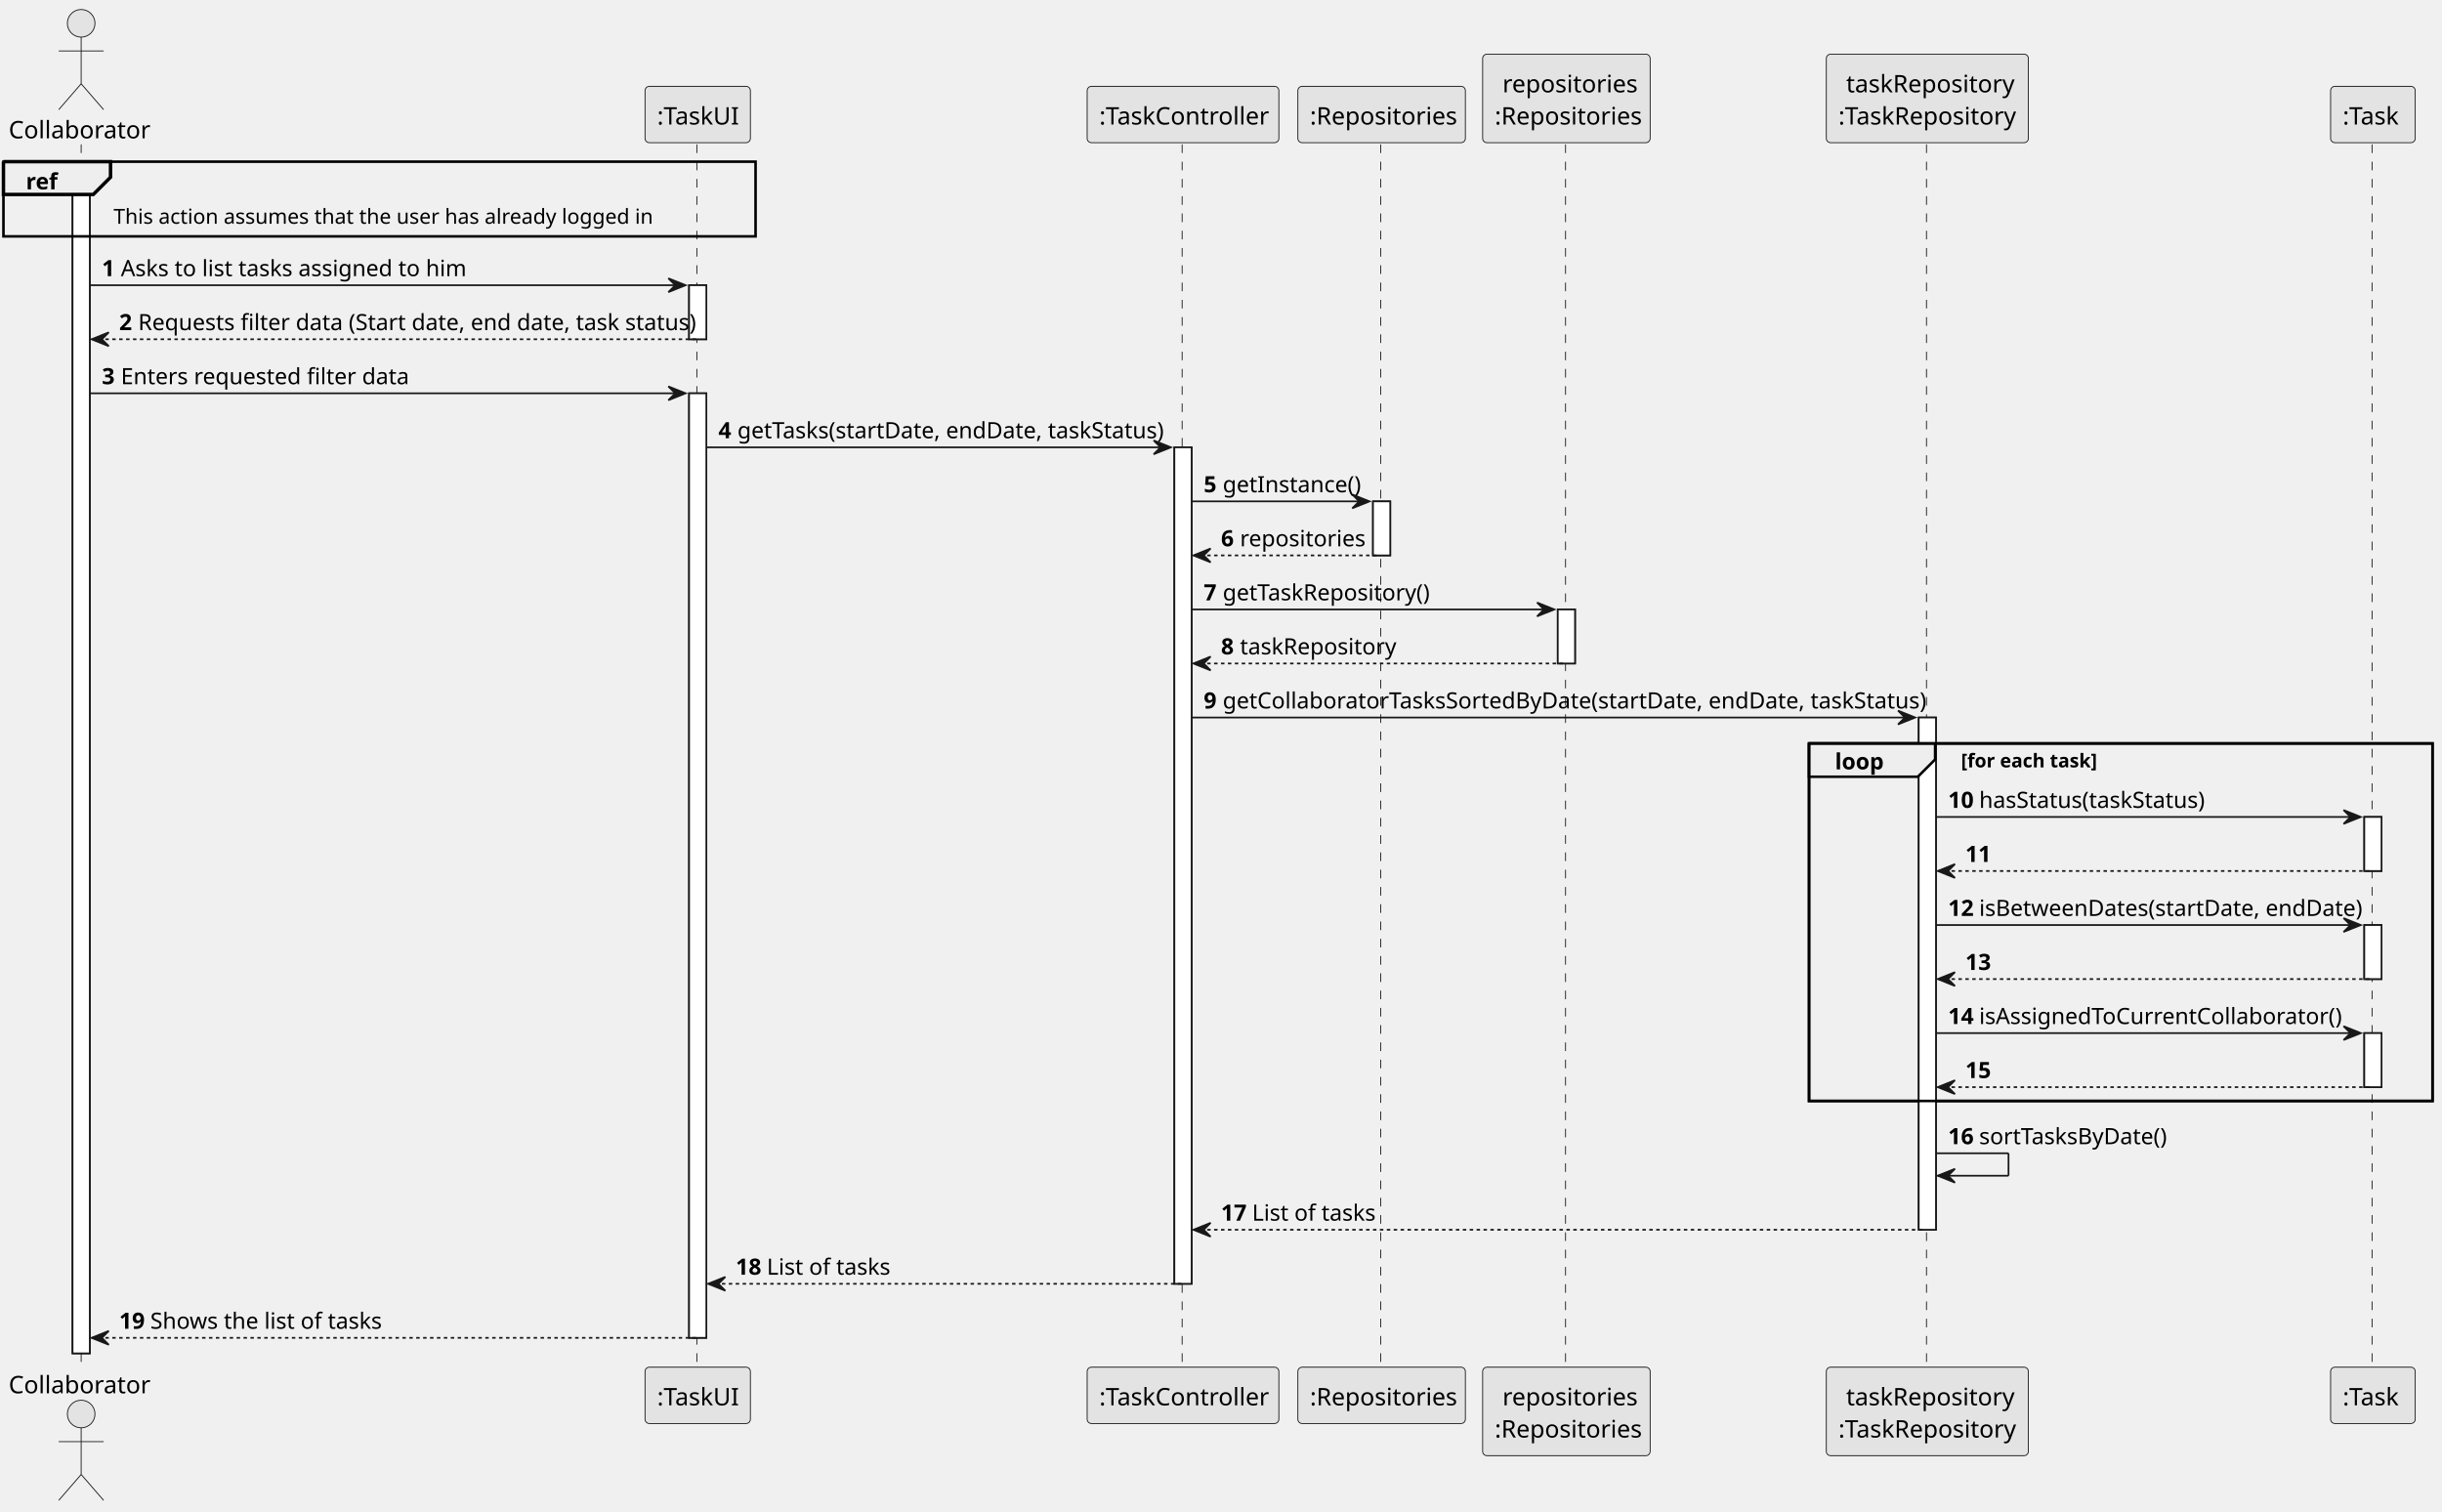
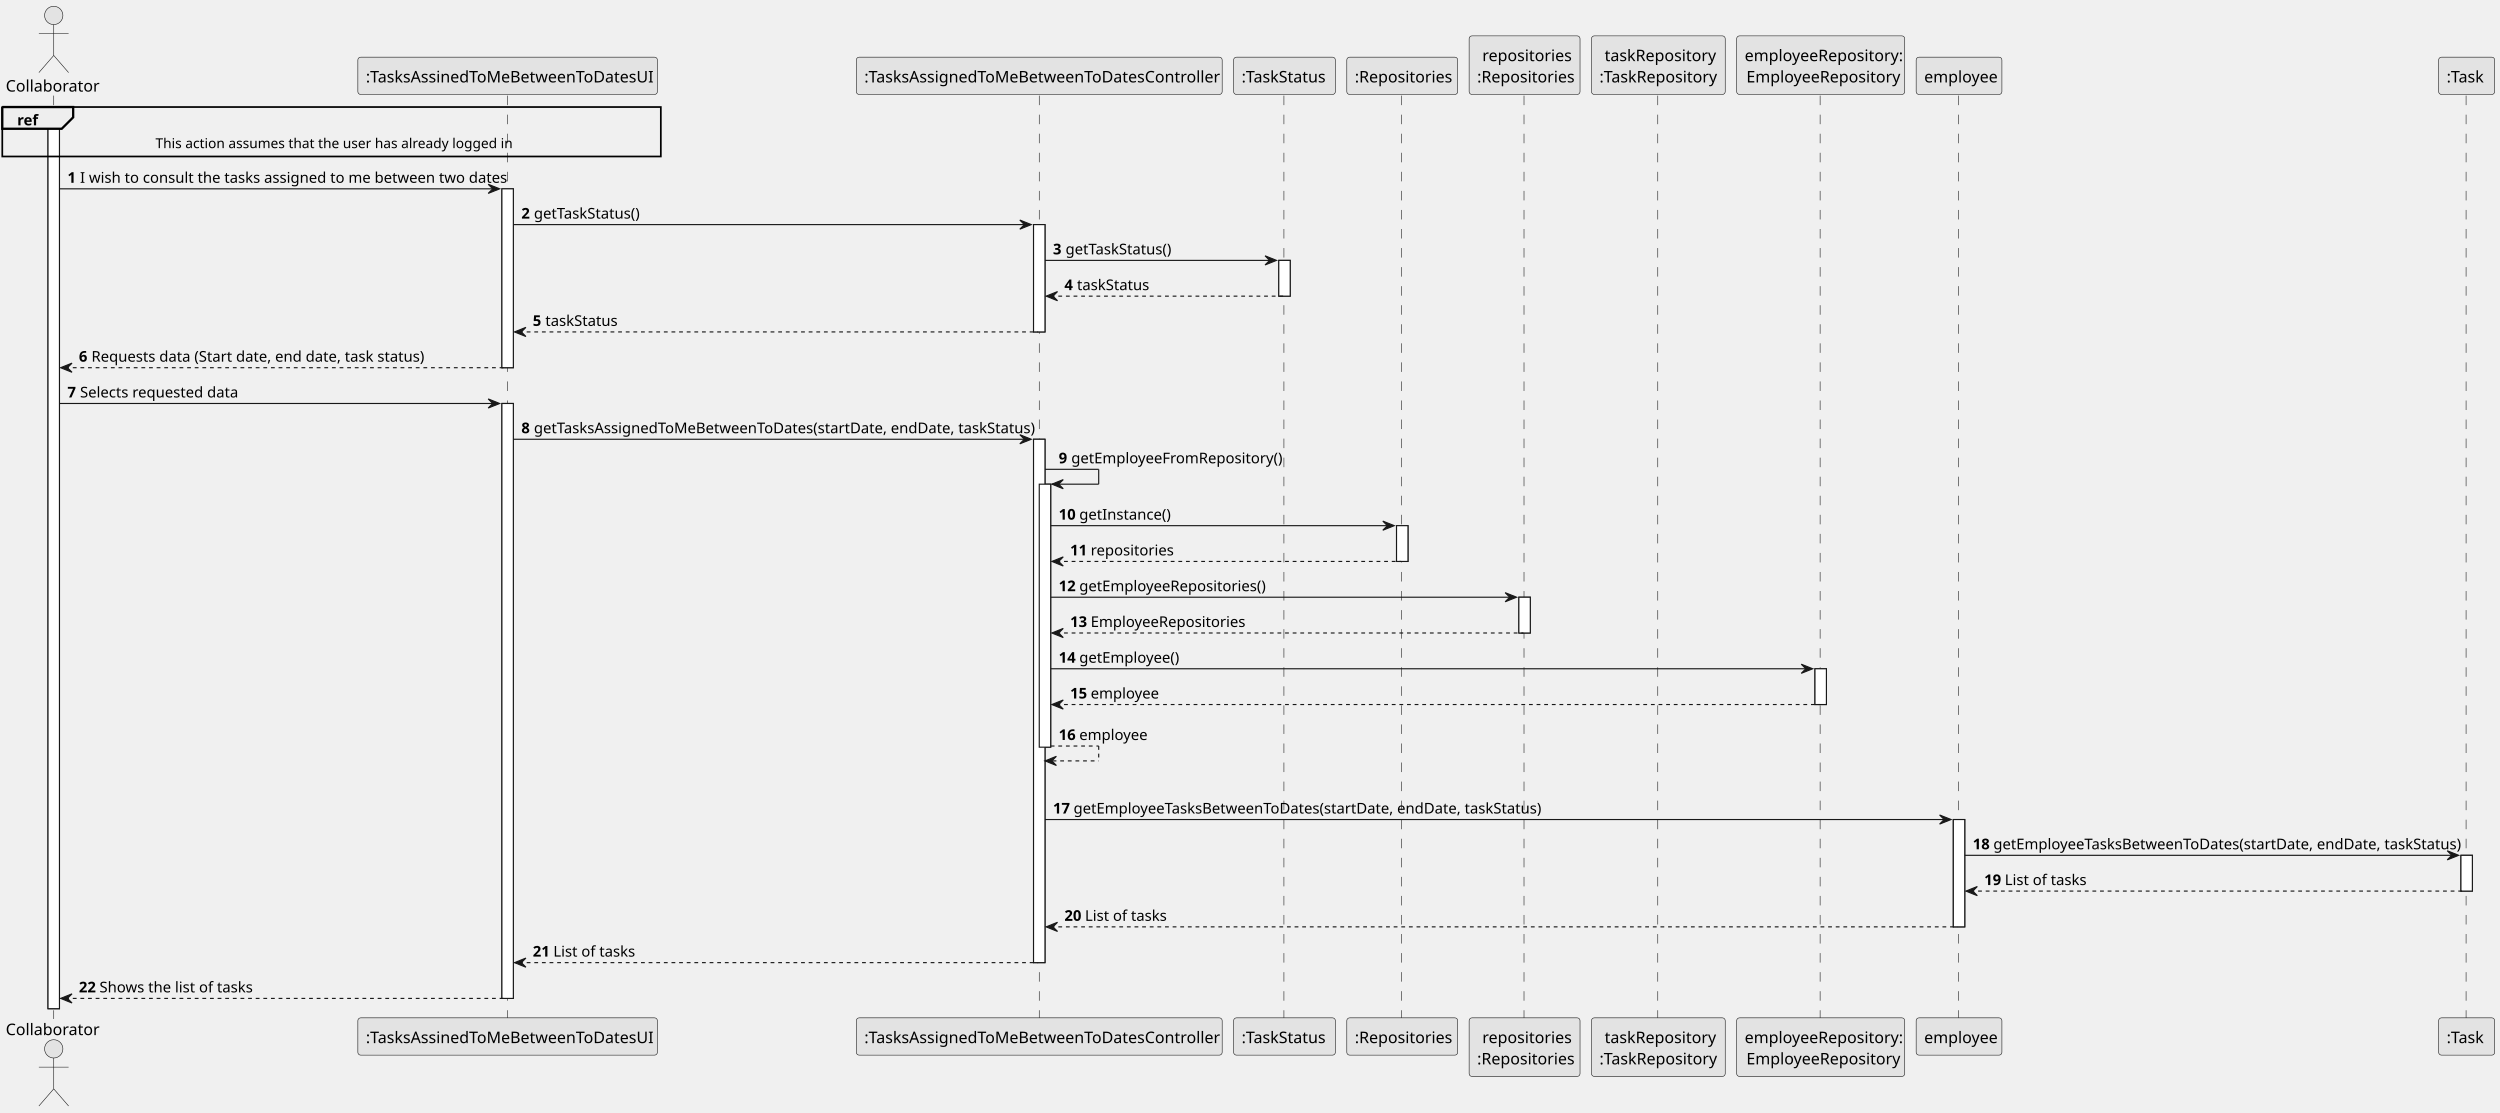
- <svg xmlns="http://www.w3.org/2000/svg" contentStyleType="text/css" height="875px" preserveAspectRatio="none" style="width:1414px;height:875px;background:#FFFFFF;" version="1.1" viewBox="0 0 1414 875" width="1414px" zoomAndPan="magnify">
+ <svg xmlns="http://www.w3.org/2000/svg" contentStyleType="text/css" height="584.4px" preserveAspectRatio="none" style="width:1312px;height:584px;background:#FFFFFF;" version="1.1" viewBox="0 0 1312 584" width="1312.8px" zoomAndPan="magnify">
  <defs />
  <g>
-     <rect fill="#FFFFFF" height="690.072" style="stroke:#181818;stroke-width:1.0;" width="10" x="42" y="93.621" />
-     <rect fill="#FFFFFF" height="31.291" style="stroke:#181818;stroke-width:1.0;" width="10" x="399" y="165.164" />
-     <rect fill="#FFFFFF" height="546.947" style="stroke:#181818;stroke-width:1.0;" width="10" x="399" y="227.746" />
-     <rect fill="#FFFFFF" height="484.365" style="stroke:#181818;stroke-width:1.0;" width="10" x="680" y="259.037" />
-     <rect fill="#FFFFFF" height="31.291" style="stroke:#181818;stroke-width:1.0;" width="10" x="795" y="290.328" />
-     <rect fill="#FFFFFF" height="31.291" style="stroke:#181818;stroke-width:1.0;" width="10" x="902" y="352.91" />
-     <rect fill="#FFFFFF" height="296.619" style="stroke:#181818;stroke-width:1.0;" width="10" x="1111" y="415.492" />
-     <rect fill="#FFFFFF" height="31.291" style="stroke:#181818;stroke-width:1.0;" width="10" x="1369" y="473.074" />
-     <rect fill="#FFFFFF" height="31.291" style="stroke:#181818;stroke-width:1.0;" width="10" x="1369" y="535.656" />
-     <rect fill="#FFFFFF" height="31.291" style="stroke:#181818;stroke-width:1.0;" width="10" x="1369" y="598.238" />
-     <rect fill="none" height="207.037" style="stroke:#000000;stroke-width:1.5;" width="361" x="1047.5" y="430.492" />
-     <line style="stroke:#181818;stroke-width:0.5;stroke-dasharray:5.0,5.0;" x1="47" x2="47" y1="83.621" y2="792.693" />
-     <line style="stroke:#181818;stroke-width:0.5;stroke-dasharray:5.0,5.0;" x1="403.5" x2="403.5" y1="83.621" y2="792.693" />
-     <line style="stroke:#181818;stroke-width:0.5;stroke-dasharray:5.0,5.0;" x1="684.5" x2="684.5" y1="83.621" y2="792.693" />
-     <line style="stroke:#181818;stroke-width:0.5;stroke-dasharray:5.0,5.0;" x1="799.5" x2="799.5" y1="83.621" y2="792.693" />
-     <line style="stroke:#181818;stroke-width:0.5;stroke-dasharray:5.0,5.0;" x1="906.5" x2="906.5" y1="83.621" y2="792.693" />
-     <line style="stroke:#181818;stroke-width:0.5;stroke-dasharray:5.0,5.0;" x1="1115.5" x2="1115.5" y1="83.621" y2="792.693" />
-     <line style="stroke:#181818;stroke-width:0.5;stroke-dasharray:5.0,5.0;" x1="1373.5" x2="1373.5" y1="83.621" y2="792.693" />
-     <text fill="#000000" font-family="sans-serif" font-size="14" lengthAdjust="spacing" textLength="78" x="5" y="80.107">Collaborator</text>
-     <ellipse cx="47" cy="13.5" fill="#E3E3E3" rx="8" ry="8" style="stroke:#181818;stroke-width:0.5;" />
-     <path d="M47,21.5 L47,48.5 M34,29.5 L60,29.5 M47,48.5 L34,63.5 M47,48.5 L60,63.5 " fill="none" style="stroke:#181818;stroke-width:0.5;" />
-     <text fill="#000000" font-family="sans-serif" font-size="14" lengthAdjust="spacing" textLength="78" x="5" y="806.801">Collaborator</text>
-     <ellipse cx="47" cy="818.814" fill="#E3E3E3" rx="8" ry="8" style="stroke:#181818;stroke-width:0.5;" />
-     <path d="M47,826.814 L47,853.814 M34,834.814 L60,834.814 M47,853.814 L34,868.814 M47,853.814 L60,868.814 " fill="none" style="stroke:#181818;stroke-width:0.5;" />
-     <rect fill="#E3E3E3" height="32.621" rx="2.5" ry="2.5" style="stroke:#181818;stroke-width:0.5;" width="61" x="373.5" y="50" />
-     <text fill="#000000" font-family="sans-serif" font-size="14" lengthAdjust="spacing" textLength="47" x="380.5" y="72.107">:TaskUI</text>
-     <rect fill="#E3E3E3" height="32.621" rx="2.5" ry="2.5" style="stroke:#181818;stroke-width:0.5;" width="61" x="373.5" y="791.693" />
-     <text fill="#000000" font-family="sans-serif" font-size="14" lengthAdjust="spacing" textLength="47" x="380.5" y="813.801">:TaskUI</text>
-     <rect fill="#E3E3E3" height="32.621" rx="2.5" ry="2.5" style="stroke:#181818;stroke-width:0.5;" width="111" x="629.5" y="50" />
-     <text fill="#000000" font-family="sans-serif" font-size="14" lengthAdjust="spacing" textLength="97" x="636.5" y="72.107">:TaskController</text>
-     <rect fill="#E3E3E3" height="32.621" rx="2.5" ry="2.5" style="stroke:#181818;stroke-width:0.5;" width="111" x="629.5" y="791.693" />
-     <text fill="#000000" font-family="sans-serif" font-size="14" lengthAdjust="spacing" textLength="97" x="636.5" y="813.801">:TaskController</text>
-     <rect fill="#E3E3E3" height="32.621" rx="2.5" ry="2.5" style="stroke:#181818;stroke-width:0.5;" width="97" x="751.5" y="50" />
-     <text fill="#000000" font-family="sans-serif" font-size="14" lengthAdjust="spacing" textLength="83" x="758.5" y="72.107">:Repositories</text>
-     <rect fill="#E3E3E3" height="32.621" rx="2.5" ry="2.5" style="stroke:#181818;stroke-width:0.5;" width="97" x="751.5" y="791.693" />
-     <text fill="#000000" font-family="sans-serif" font-size="14" lengthAdjust="spacing" textLength="83" x="758.5" y="813.801">:Repositories</text>
-     <rect fill="#E3E3E3" height="51.242" rx="2.5" ry="2.5" style="stroke:#181818;stroke-width:0.5;" width="97" x="858.5" y="31.379" />
-     <text fill="#000000" font-family="sans-serif" font-size="14" lengthAdjust="spacing" textLength="74" x="870" y="53.486">repositories</text>
-     <text fill="#000000" font-family="sans-serif" font-size="14" lengthAdjust="spacing" textLength="83" x="865.5" y="72.107">:Repositories</text>
-     <rect fill="#E3E3E3" height="51.242" rx="2.5" ry="2.5" style="stroke:#181818;stroke-width:0.5;" width="97" x="858.5" y="791.693" />
-     <text fill="#000000" font-family="sans-serif" font-size="14" lengthAdjust="spacing" textLength="74" x="870" y="813.801">repositories</text>
-     <text fill="#000000" font-family="sans-serif" font-size="14" lengthAdjust="spacing" textLength="83" x="865.5" y="832.422">:Repositories</text>
-     <rect fill="#E3E3E3" height="51.242" rx="2.5" ry="2.5" style="stroke:#181818;stroke-width:0.5;" width="117" x="1057.5" y="31.379" />
-     <text fill="#000000" font-family="sans-serif" font-size="14" lengthAdjust="spacing" textLength="94" x="1069" y="53.486">taskRepository</text>
-     <text fill="#000000" font-family="sans-serif" font-size="14" lengthAdjust="spacing" textLength="103" x="1064.5" y="72.107">:TaskRepository</text>
-     <rect fill="#E3E3E3" height="51.242" rx="2.5" ry="2.5" style="stroke:#181818;stroke-width:0.5;" width="117" x="1057.5" y="791.693" />
-     <text fill="#000000" font-family="sans-serif" font-size="14" lengthAdjust="spacing" textLength="94" x="1069" y="813.801">taskRepository</text>
-     <text fill="#000000" font-family="sans-serif" font-size="14" lengthAdjust="spacing" textLength="103" x="1064.5" y="832.422">:TaskRepository</text>
-     <rect fill="#E3E3E3" height="32.621" rx="2.5" ry="2.5" style="stroke:#181818;stroke-width:0.5;" width="49" x="1349.5" y="50" />
-     <text fill="#000000" font-family="sans-serif" font-size="14" lengthAdjust="spacing" textLength="35" x="1356.5" y="72.107">:Task</text>
-     <rect fill="#E3E3E3" height="32.621" rx="2.5" ry="2.5" style="stroke:#181818;stroke-width:0.5;" width="49" x="1349.5" y="791.693" />
-     <text fill="#000000" font-family="sans-serif" font-size="14" lengthAdjust="spacing" textLength="35" x="1356.5" y="813.801">:Task</text>
-     <rect fill="#FFFFFF" height="690.072" style="stroke:#181818;stroke-width:1.0;" width="10" x="42" y="93.621" />
-     <rect fill="#FFFFFF" height="31.291" style="stroke:#181818;stroke-width:1.0;" width="10" x="399" y="165.164" />
-     <rect fill="#FFFFFF" height="546.947" style="stroke:#181818;stroke-width:1.0;" width="10" x="399" y="227.746" />
-     <rect fill="#FFFFFF" height="484.365" style="stroke:#181818;stroke-width:1.0;" width="10" x="680" y="259.037" />
-     <rect fill="#FFFFFF" height="31.291" style="stroke:#181818;stroke-width:1.0;" width="10" x="795" y="290.328" />
-     <rect fill="#FFFFFF" height="31.291" style="stroke:#181818;stroke-width:1.0;" width="10" x="902" y="352.91" />
-     <rect fill="#FFFFFF" height="296.619" style="stroke:#181818;stroke-width:1.0;" width="10" x="1111" y="415.492" />
-     <rect fill="#FFFFFF" height="31.291" style="stroke:#181818;stroke-width:1.0;" width="10" x="1369" y="473.074" />
-     <rect fill="#FFFFFF" height="31.291" style="stroke:#181818;stroke-width:1.0;" width="10" x="1369" y="535.656" />
-     <rect fill="#FFFFFF" height="31.291" style="stroke:#181818;stroke-width:1.0;" width="10" x="1369" y="598.238" />
-     <rect fill="none" height="43.252" style="stroke:#000000;stroke-width:1.5;" width="435.5" x="2" y="93.621" />
-     <path d="M2,93.621 L64,93.621 L64,102.621 L54,112.621 L2,112.621 L2,93.621 " fill="#EEEEEE" style="stroke:#000000;stroke-width:2.0;" />
-     <text fill="#000000" font-family="sans-serif" font-size="13" font-weight="bold" lengthAdjust="spacing" textLength="17" x="15" y="109.649">ref</text>
-     <text fill="#000000" font-family="sans-serif" font-size="12" lengthAdjust="spacing" textLength="308" x="65.75" y="129.57">This action assumes that the user has already logged in</text>
-     <polygon fill="#181818" points="387,161.164,397,165.164,387,169.164,391,165.164" style="stroke:#181818;stroke-width:1.0;" />
-     <line style="stroke:#181818;stroke-width:1.0;" x1="52" x2="393" y1="165.164" y2="165.164" />
-     <text fill="#000000" font-family="sans-serif" font-size="13" font-weight="bold" lengthAdjust="spacing" textLength="7" x="59" y="159.901">1</text>
-     <text fill="#000000" font-family="sans-serif" font-size="13" lengthAdjust="spacing" textLength="198" x="70" y="159.901">Asks to list tasks assigned to him</text>
-     <polygon fill="#181818" points="63,192.455,53,196.455,63,200.455,59,196.455" style="stroke:#181818;stroke-width:1.0;" />
-     <line style="stroke:#181818;stroke-width:1.0;stroke-dasharray:2.0,2.0;" x1="57" x2="403" y1="196.455" y2="196.455" />
-     <text fill="#000000" font-family="sans-serif" font-size="13" font-weight="bold" lengthAdjust="spacing" textLength="7" x="69" y="191.192">2</text>
-     <text fill="#000000" font-family="sans-serif" font-size="13" lengthAdjust="spacing" textLength="312" x="80" y="191.192">Requests filter data (Start date, end date, task status)</text>
-     <polygon fill="#181818" points="387,223.746,397,227.746,387,231.746,391,227.746" style="stroke:#181818;stroke-width:1.0;" />
-     <line style="stroke:#181818;stroke-width:1.0;" x1="52" x2="393" y1="227.746" y2="227.746" />
-     <text fill="#000000" font-family="sans-serif" font-size="13" font-weight="bold" lengthAdjust="spacing" textLength="7" x="59" y="222.483">3</text>
-     <text fill="#000000" font-family="sans-serif" font-size="13" lengthAdjust="spacing" textLength="156" x="70" y="222.483">Enters requested filter data</text>
-     <polygon fill="#181818" points="668,255.037,678,259.037,668,263.037,672,259.037" style="stroke:#181818;stroke-width:1.0;" />
-     <line style="stroke:#181818;stroke-width:1.0;" x1="409" x2="674" y1="259.037" y2="259.037" />
-     <text fill="#000000" font-family="sans-serif" font-size="13" font-weight="bold" lengthAdjust="spacing" textLength="7" x="416" y="253.774">4</text>
-     <text fill="#000000" font-family="sans-serif" font-size="13" lengthAdjust="spacing" textLength="241" x="427" y="253.774">getTasks(startDate, endDate, taskStatus)</text>
-     <polygon fill="#181818" points="783,286.328,793,290.328,783,294.328,787,290.328" style="stroke:#181818;stroke-width:1.0;" />
-     <line style="stroke:#181818;stroke-width:1.0;" x1="690" x2="789" y1="290.328" y2="290.328" />
-     <text fill="#000000" font-family="sans-serif" font-size="13" font-weight="bold" lengthAdjust="spacing" textLength="7" x="697" y="285.065">5</text>
-     <text fill="#000000" font-family="sans-serif" font-size="13" lengthAdjust="spacing" textLength="75" x="708" y="285.065">getInstance()</text>
-     <polygon fill="#181818" points="701,317.619,691,321.619,701,325.619,697,321.619" style="stroke:#181818;stroke-width:1.0;" />
-     <line style="stroke:#181818;stroke-width:1.0;stroke-dasharray:2.0,2.0;" x1="695" x2="799" y1="321.619" y2="321.619" />
-     <text fill="#000000" font-family="sans-serif" font-size="13" font-weight="bold" lengthAdjust="spacing" textLength="7" x="707" y="316.356">6</text>
-     <text fill="#000000" font-family="sans-serif" font-size="13" lengthAdjust="spacing" textLength="67" x="718" y="316.356">repositories</text>
-     <polygon fill="#181818" points="890,348.91,900,352.91,890,356.91,894,352.91" style="stroke:#181818;stroke-width:1.0;" />
-     <line style="stroke:#181818;stroke-width:1.0;" x1="690" x2="896" y1="352.91" y2="352.91" />
-     <text fill="#000000" font-family="sans-serif" font-size="13" font-weight="bold" lengthAdjust="spacing" textLength="7" x="697" y="347.647">7</text>
-     <text fill="#000000" font-family="sans-serif" font-size="13" lengthAdjust="spacing" textLength="116" x="708" y="347.647">getTaskRepository()</text>
-     <polygon fill="#181818" points="701,380.201,691,384.201,701,388.201,697,384.201" style="stroke:#181818;stroke-width:1.0;" />
-     <line style="stroke:#181818;stroke-width:1.0;stroke-dasharray:2.0,2.0;" x1="695" x2="906" y1="384.201" y2="384.201" />
-     <text fill="#000000" font-family="sans-serif" font-size="13" font-weight="bold" lengthAdjust="spacing" textLength="7" x="707" y="378.938">8</text>
-     <text fill="#000000" font-family="sans-serif" font-size="13" lengthAdjust="spacing" textLength="87" x="718" y="378.938">taskRepository</text>
-     <polygon fill="#181818" points="1099,411.492,1109,415.492,1099,419.492,1103,415.492" style="stroke:#181818;stroke-width:1.0;" />
-     <line style="stroke:#181818;stroke-width:1.0;" x1="690" x2="1105" y1="415.492" y2="415.492" />
-     <text fill="#000000" font-family="sans-serif" font-size="13" font-weight="bold" lengthAdjust="spacing" textLength="7" x="697" y="410.229">9</text>
-     <text fill="#000000" font-family="sans-serif" font-size="13" lengthAdjust="spacing" textLength="391" x="708" y="410.229">getCollaboratorTasksSortedByDate(startDate, endDate, taskStatus)</text>
-     <path d="M1047.5,430.492 L1120.5,430.492 L1120.5,439.783 L1110.5,449.783 L1047.5,449.783 L1047.5,430.492 " fill="#EEEEEE" style="stroke:#000000;stroke-width:1.5;" />
-     <rect fill="none" height="207.037" style="stroke:#000000;stroke-width:1.5;" width="361" x="1047.5" y="430.492" />
-     <text fill="#000000" font-family="sans-serif" font-size="13" font-weight="bold" lengthAdjust="spacing" textLength="28" x="1062.5" y="445.521">loop</text>
-     <text fill="#000000" font-family="sans-serif" font-size="11" font-weight="bold" lengthAdjust="spacing" textLength="80" x="1135.5" y="444.362">[for each task]</text>
-     <polygon fill="#181818" points="1357,469.074,1367,473.074,1357,477.074,1361,473.074" style="stroke:#181818;stroke-width:1.0;" />
-     <line style="stroke:#181818;stroke-width:1.0;" x1="1121" x2="1363" y1="473.074" y2="473.074" />
-     <text fill="#000000" font-family="sans-serif" font-size="13" font-weight="bold" lengthAdjust="spacing" textLength="14" x="1128" y="467.812">10</text>
-     <text fill="#000000" font-family="sans-serif" font-size="13" lengthAdjust="spacing" textLength="130" x="1146" y="467.812">hasStatus(taskStatus)</text>
-     <polygon fill="#181818" points="1132,500.365,1122,504.365,1132,508.365,1128,504.365" style="stroke:#181818;stroke-width:1.0;" />
-     <line style="stroke:#181818;stroke-width:1.0;stroke-dasharray:2.0,2.0;" x1="1126" x2="1373" y1="504.365" y2="504.365" />
-     <text fill="#000000" font-family="sans-serif" font-size="13" font-weight="bold" lengthAdjust="spacing" textLength="14" x="1138" y="499.103">11</text>
-     <text fill="#000000" font-family="sans-serif" font-size="13" lengthAdjust="spacing" textLength="4" x="1156" y="499.103"> </text>
-     <polygon fill="#181818" points="1357,531.656,1367,535.656,1357,539.656,1361,535.656" style="stroke:#181818;stroke-width:1.0;" />
-     <line style="stroke:#181818;stroke-width:1.0;" x1="1121" x2="1363" y1="535.656" y2="535.656" />
-     <text fill="#000000" font-family="sans-serif" font-size="13" font-weight="bold" lengthAdjust="spacing" textLength="14" x="1128" y="530.394">12</text>
-     <text fill="#000000" font-family="sans-serif" font-size="13" lengthAdjust="spacing" textLength="211" x="1146" y="530.394">isBetweenDates(startDate, endDate)</text>
-     <polygon fill="#181818" points="1132,562.947,1122,566.947,1132,570.947,1128,566.947" style="stroke:#181818;stroke-width:1.0;" />
-     <line style="stroke:#181818;stroke-width:1.0;stroke-dasharray:2.0,2.0;" x1="1126" x2="1373" y1="566.947" y2="566.947" />
-     <text fill="#000000" font-family="sans-serif" font-size="13" font-weight="bold" lengthAdjust="spacing" textLength="14" x="1138" y="561.685">13</text>
-     <text fill="#000000" font-family="sans-serif" font-size="13" lengthAdjust="spacing" textLength="4" x="1156" y="561.685"> </text>
-     <polygon fill="#181818" points="1357,594.238,1367,598.238,1357,602.238,1361,598.238" style="stroke:#181818;stroke-width:1.0;" />
-     <line style="stroke:#181818;stroke-width:1.0;" x1="1121" x2="1363" y1="598.238" y2="598.238" />
-     <text fill="#000000" font-family="sans-serif" font-size="13" font-weight="bold" lengthAdjust="spacing" textLength="14" x="1128" y="592.976">14</text>
-     <text fill="#000000" font-family="sans-serif" font-size="13" lengthAdjust="spacing" textLength="197" x="1146" y="592.976">isAssignedToCurrentCollaborator()</text>
-     <polygon fill="#181818" points="1132,625.529,1122,629.529,1132,633.529,1128,629.529" style="stroke:#181818;stroke-width:1.0;" />
-     <line style="stroke:#181818;stroke-width:1.0;stroke-dasharray:2.0,2.0;" x1="1126" x2="1373" y1="629.529" y2="629.529" />
-     <text fill="#000000" font-family="sans-serif" font-size="13" font-weight="bold" lengthAdjust="spacing" textLength="14" x="1138" y="624.267">15</text>
-     <text fill="#000000" font-family="sans-serif" font-size="13" lengthAdjust="spacing" textLength="4" x="1156" y="624.267"> </text>
-     <line style="stroke:#181818;stroke-width:1.0;" x1="1121" x2="1163" y1="667.82" y2="667.82" />
-     <line style="stroke:#181818;stroke-width:1.0;" x1="1163" x2="1163" y1="667.82" y2="680.82" />
-     <line style="stroke:#181818;stroke-width:1.0;" x1="1122" x2="1163" y1="680.82" y2="680.82" />
-     <polygon fill="#181818" points="1132,676.82,1122,680.82,1132,684.82,1128,680.82" style="stroke:#181818;stroke-width:1.0;" />
-     <text fill="#000000" font-family="sans-serif" font-size="13" font-weight="bold" lengthAdjust="spacing" textLength="14" x="1128" y="662.558">16</text>
-     <text fill="#000000" font-family="sans-serif" font-size="13" lengthAdjust="spacing" textLength="108" x="1146" y="662.558">sortTasksByDate()</text>
-     <polygon fill="#181818" points="701,708.111,691,712.111,701,716.111,697,712.111" style="stroke:#181818;stroke-width:1.0;" />
-     <line style="stroke:#181818;stroke-width:1.0;stroke-dasharray:2.0,2.0;" x1="695" x2="1115" y1="712.111" y2="712.111" />
-     <text fill="#000000" font-family="sans-serif" font-size="13" font-weight="bold" lengthAdjust="spacing" textLength="14" x="707" y="706.849">17</text>
-     <text fill="#000000" font-family="sans-serif" font-size="13" lengthAdjust="spacing" textLength="71" x="725" y="706.849">List of tasks</text>
-     <polygon fill="#181818" points="420,739.402,410,743.402,420,747.402,416,743.402" style="stroke:#181818;stroke-width:1.0;" />
-     <line style="stroke:#181818;stroke-width:1.0;stroke-dasharray:2.0,2.0;" x1="414" x2="684" y1="743.402" y2="743.402" />
-     <text fill="#000000" font-family="sans-serif" font-size="13" font-weight="bold" lengthAdjust="spacing" textLength="14" x="426" y="738.14">18</text>
-     <text fill="#000000" font-family="sans-serif" font-size="13" lengthAdjust="spacing" textLength="71" x="444" y="738.14">List of tasks</text>
-     <polygon fill="#181818" points="63,770.693,53,774.693,63,778.693,59,774.693" style="stroke:#181818;stroke-width:1.0;" />
-     <line style="stroke:#181818;stroke-width:1.0;stroke-dasharray:2.0,2.0;" x1="57" x2="403" y1="774.693" y2="774.693" />
-     <text fill="#000000" font-family="sans-serif" font-size="13" font-weight="bold" lengthAdjust="spacing" textLength="14" x="69" y="769.431">19</text>
-     <text fill="#000000" font-family="sans-serif" font-size="13" lengthAdjust="spacing" textLength="132" x="87" y="769.431">Shows the list of tasks</text>
+     <rect fill="#FFFFFF" height="473.193" style="stroke:#181818;stroke-width:0.6;" width="6" x="25.2" y="56.173" />
+     <rect fill="#FFFFFF" height="93.873" style="stroke:#181818;stroke-width:0.6;" width="6" x="263.4" y="99.098" />
+     <rect fill="#FFFFFF" height="312.219" style="stroke:#181818;stroke-width:0.6;" width="6" x="263.4" y="211.746" />
+     <rect fill="#FFFFFF" height="56.324" style="stroke:#181818;stroke-width:0.6;" width="6" x="542.4" y="117.873" />
+     <rect fill="#FFFFFF" height="274.67" style="stroke:#181818;stroke-width:0.6;" width="6" x="542.4" y="230.521" />
+     <rect fill="#FFFFFF" height="138.022" style="stroke:#181818;stroke-width:0.6;" width="6" x="545.4" y="254.095" />
+     <rect fill="#FFFFFF" height="18.775" style="stroke:#181818;stroke-width:0.6;" width="6" x="671.1" y="136.648" />
+     <rect fill="#FFFFFF" height="18.775" style="stroke:#181818;stroke-width:0.6;" width="6" x="732.9" y="275.87" />
+     <rect fill="#FFFFFF" height="18.775" style="stroke:#181818;stroke-width:0.6;" width="6" x="797.1" y="313.419" />
+     <rect fill="#FFFFFF" height="18.775" style="stroke:#181818;stroke-width:0.6;" width="6" x="952.5" y="350.968" />
+     <rect fill="#FFFFFF" height="56.324" style="stroke:#181818;stroke-width:0.6;" width="6" x="1025.1" y="430.092" />
+     <rect fill="#FFFFFF" height="18.775" style="stroke:#181818;stroke-width:0.6;" width="6" x="1291.5" y="448.867" />
+     <line style="stroke:#181818;stroke-width:0.3;stroke-dasharray:5.0,5.0;" x1="28.2" x2="28.2" y1="50.173" y2="534.765" />
+     <line style="stroke:#181818;stroke-width:0.3;stroke-dasharray:5.0,5.0;" x1="266.4" x2="266.4" y1="50.173" y2="534.765" />
+     <line style="stroke:#181818;stroke-width:0.3;stroke-dasharray:5.0,5.0;" x1="545.4" x2="545.4" y1="50.173" y2="534.765" />
+     <line style="stroke:#181818;stroke-width:0.3;stroke-dasharray:5.0,5.0;" x1="673.8" x2="673.8" y1="50.173" y2="534.765" />
+     <line style="stroke:#181818;stroke-width:0.3;stroke-dasharray:5.0,5.0;" x1="735.6" x2="735.6" y1="50.173" y2="534.765" />
+     <line style="stroke:#181818;stroke-width:0.3;stroke-dasharray:5.0,5.0;" x1="799.8" x2="799.8" y1="50.173" y2="534.765" />
+     <line style="stroke:#181818;stroke-width:0.3;stroke-dasharray:5.0,5.0;" x1="870" x2="870" y1="50.173" y2="534.765" />
+     <line style="stroke:#181818;stroke-width:0.3;stroke-dasharray:5.0,5.0;" x1="955.2" x2="955.2" y1="50.173" y2="534.765" />
+     <line style="stroke:#181818;stroke-width:0.3;stroke-dasharray:5.0,5.0;" x1="1027.8" x2="1027.8" y1="50.173" y2="534.765" />
+     <line style="stroke:#181818;stroke-width:0.3;stroke-dasharray:5.0,5.0;" x1="1294.2" x2="1294.2" y1="50.173" y2="534.765" />
+     <text fill="#000000" font-family="sans-serif" font-size="8.4" lengthAdjust="spacing" textLength="46.8" x="3" y="48.065">Collaborator</text>
+     <ellipse cx="28.2" cy="8.1" fill="#E3E3E3" rx="4.8" ry="4.8" style="stroke:#181818;stroke-width:0.3;" />
+     <path d="M28.2,12.9 L28.2,29.1 M20.4,17.7 L36,17.7 M28.2,29.1 L20.4,38.1 M28.2,29.1 L36,38.1 " fill="none" style="stroke:#181818;stroke-width:0.3;" />
+     <text fill="#000000" font-family="sans-serif" font-size="8.4" lengthAdjust="spacing" textLength="46.8" x="3" y="543.23">Collaborator</text>
+     <ellipse cx="28.2" cy="550.438" fill="#E3E3E3" rx="4.8" ry="4.8" style="stroke:#181818;stroke-width:0.3;" />
+     <path d="M28.2,555.238 L28.2,571.438 M20.4,560.038 L36,560.038 M28.2,571.438 L20.4,580.438 M28.2,571.438 L36,580.438 " fill="none" style="stroke:#181818;stroke-width:0.3;" />
+     <rect fill="#E3E3E3" height="19.573" rx="1.5" ry="1.5" style="stroke:#181818;stroke-width:0.3;" width="157.2" x="187.8" y="30" />
+     <text fill="#000000" font-family="sans-serif" font-size="8.4" lengthAdjust="spacing" textLength="148.8" x="192" y="43.264">:TasksAssinedToMeBetweenToDatesUI</text>
+     <rect fill="#E3E3E3" height="19.573" rx="1.5" ry="1.5" style="stroke:#181818;stroke-width:0.3;" width="157.2" x="187.8" y="534.165" />
+     <text fill="#000000" font-family="sans-serif" font-size="8.4" lengthAdjust="spacing" textLength="148.8" x="192" y="547.43">:TasksAssinedToMeBetweenToDatesUI</text>
+     <rect fill="#E3E3E3" height="19.573" rx="1.5" ry="1.5" style="stroke:#181818;stroke-width:0.3;" width="192" x="449.4" y="30" />
+     <text fill="#000000" font-family="sans-serif" font-size="8.4" lengthAdjust="spacing" textLength="183.6" x="453.6" y="43.264">:TasksAssignedToMeBetweenToDatesController</text>
+     <rect fill="#E3E3E3" height="19.573" rx="1.5" ry="1.5" style="stroke:#181818;stroke-width:0.3;" width="192" x="449.4" y="534.165" />
+     <text fill="#000000" font-family="sans-serif" font-size="8.4" lengthAdjust="spacing" textLength="183.6" x="453.6" y="547.43">:TasksAssignedToMeBetweenToDatesController</text>
+     <rect fill="#E3E3E3" height="19.573" rx="1.5" ry="1.5" style="stroke:#181818;stroke-width:0.3;" width="53.4" x="647.4" y="30" />
+     <text fill="#000000" font-family="sans-serif" font-size="8.4" lengthAdjust="spacing" textLength="45" x="651.6" y="43.264">:TaskStatus</text>
+     <rect fill="#E3E3E3" height="19.573" rx="1.5" ry="1.5" style="stroke:#181818;stroke-width:0.3;" width="53.4" x="647.4" y="534.165" />
+     <text fill="#000000" font-family="sans-serif" font-size="8.4" lengthAdjust="spacing" textLength="45" x="651.6" y="547.43">:TaskStatus</text>
+     <rect fill="#E3E3E3" height="19.573" rx="1.5" ry="1.5" style="stroke:#181818;stroke-width:0.3;" width="58.2" x="706.8" y="30" />
+     <text fill="#000000" font-family="sans-serif" font-size="8.4" lengthAdjust="spacing" textLength="49.8" x="711" y="43.264">:Repositories</text>
+     <rect fill="#E3E3E3" height="19.573" rx="1.5" ry="1.5" style="stroke:#181818;stroke-width:0.3;" width="58.2" x="706.8" y="534.165" />
+     <text fill="#000000" font-family="sans-serif" font-size="8.4" lengthAdjust="spacing" textLength="49.8" x="711" y="547.43">:Repositories</text>
+     <rect fill="#E3E3E3" height="30.745" rx="1.5" ry="1.5" style="stroke:#181818;stroke-width:0.3;" width="58.2" x="771" y="18.827" />
+     <text fill="#000000" font-family="sans-serif" font-size="8.4" lengthAdjust="spacing" textLength="44.4" x="777.9" y="32.092">repositories</text>
+     <text fill="#000000" font-family="sans-serif" font-size="8.4" lengthAdjust="spacing" textLength="49.8" x="775.2" y="43.264">:Repositories</text>
+     <rect fill="#E3E3E3" height="30.745" rx="1.5" ry="1.5" style="stroke:#181818;stroke-width:0.3;" width="58.2" x="771" y="534.165" />
+     <text fill="#000000" font-family="sans-serif" font-size="8.4" lengthAdjust="spacing" textLength="44.4" x="777.9" y="547.43">repositories</text>
+     <text fill="#000000" font-family="sans-serif" font-size="8.4" lengthAdjust="spacing" textLength="49.8" x="775.2" y="558.602">:Repositories</text>
+     <rect fill="#E3E3E3" height="30.745" rx="1.5" ry="1.5" style="stroke:#181818;stroke-width:0.3;" width="70.2" x="835.2" y="18.827" />
+     <text fill="#000000" font-family="sans-serif" font-size="8.4" lengthAdjust="spacing" textLength="56.4" x="842.1" y="32.092">taskRepository</text>
+     <text fill="#000000" font-family="sans-serif" font-size="8.4" lengthAdjust="spacing" textLength="61.8" x="839.4" y="43.264">:TaskRepository</text>
+     <rect fill="#E3E3E3" height="30.745" rx="1.5" ry="1.5" style="stroke:#181818;stroke-width:0.3;" width="70.2" x="835.2" y="534.165" />
+     <text fill="#000000" font-family="sans-serif" font-size="8.4" lengthAdjust="spacing" textLength="56.4" x="842.1" y="547.43">taskRepository</text>
+     <text fill="#000000" font-family="sans-serif" font-size="8.4" lengthAdjust="spacing" textLength="61.8" x="839.4" y="558.602">:TaskRepository</text>
+     <rect fill="#E3E3E3" height="30.745" rx="1.5" ry="1.5" style="stroke:#181818;stroke-width:0.3;" width="88.2" x="911.4" y="18.827" />
+     <text fill="#000000" font-family="sans-serif" font-size="8.4" lengthAdjust="spacing" textLength="79.8" x="915.6" y="32.092">employeeRepository:</text>
+     <text fill="#000000" font-family="sans-serif" font-size="8.4" lengthAdjust="spacing" textLength="78" x="916.5" y="43.264">EmployeeRepository</text>
+     <rect fill="#E3E3E3" height="30.745" rx="1.5" ry="1.5" style="stroke:#181818;stroke-width:0.3;" width="88.2" x="911.4" y="534.165" />
+     <text fill="#000000" font-family="sans-serif" font-size="8.4" lengthAdjust="spacing" textLength="79.8" x="915.6" y="547.43">employeeRepository:</text>
+     <text fill="#000000" font-family="sans-serif" font-size="8.4" lengthAdjust="spacing" textLength="78" x="916.5" y="558.602">EmployeeRepository</text>
+     <rect fill="#E3E3E3" height="19.573" rx="1.5" ry="1.5" style="stroke:#181818;stroke-width:0.3;" width="45" x="1005.6" y="30" />
+     <text fill="#000000" font-family="sans-serif" font-size="8.4" lengthAdjust="spacing" textLength="36.6" x="1009.8" y="43.264">employee</text>
+     <rect fill="#E3E3E3" height="19.573" rx="1.5" ry="1.5" style="stroke:#181818;stroke-width:0.3;" width="45" x="1005.6" y="534.165" />
+     <text fill="#000000" font-family="sans-serif" font-size="8.4" lengthAdjust="spacing" textLength="36.6" x="1009.8" y="547.43">employee</text>
+     <rect fill="#E3E3E3" height="19.573" rx="1.5" ry="1.5" style="stroke:#181818;stroke-width:0.3;" width="29.4" x="1279.8" y="30" />
+     <text fill="#000000" font-family="sans-serif" font-size="8.4" lengthAdjust="spacing" textLength="21" x="1284" y="43.264">:Task</text>
+     <rect fill="#E3E3E3" height="19.573" rx="1.5" ry="1.5" style="stroke:#181818;stroke-width:0.3;" width="29.4" x="1279.8" y="534.165" />
+     <text fill="#000000" font-family="sans-serif" font-size="8.4" lengthAdjust="spacing" textLength="21" x="1284" y="547.43">:Task</text>
+     <rect fill="#FFFFFF" height="473.193" style="stroke:#181818;stroke-width:0.6;" width="6" x="25.2" y="56.173" />
+     <rect fill="#FFFFFF" height="93.873" style="stroke:#181818;stroke-width:0.6;" width="6" x="263.4" y="99.098" />
+     <rect fill="#FFFFFF" height="312.219" style="stroke:#181818;stroke-width:0.6;" width="6" x="263.4" y="211.746" />
+     <rect fill="#FFFFFF" height="56.324" style="stroke:#181818;stroke-width:0.6;" width="6" x="542.4" y="117.873" />
+     <rect fill="#FFFFFF" height="274.67" style="stroke:#181818;stroke-width:0.6;" width="6" x="542.4" y="230.521" />
+     <rect fill="#FFFFFF" height="138.022" style="stroke:#181818;stroke-width:0.6;" width="6" x="545.4" y="254.095" />
+     <rect fill="#FFFFFF" height="18.775" style="stroke:#181818;stroke-width:0.6;" width="6" x="671.1" y="136.648" />
+     <rect fill="#FFFFFF" height="18.775" style="stroke:#181818;stroke-width:0.6;" width="6" x="732.9" y="275.87" />
+     <rect fill="#FFFFFF" height="18.775" style="stroke:#181818;stroke-width:0.6;" width="6" x="797.1" y="313.419" />
+     <rect fill="#FFFFFF" height="18.775" style="stroke:#181818;stroke-width:0.6;" width="6" x="952.5" y="350.968" />
+     <rect fill="#FFFFFF" height="56.324" style="stroke:#181818;stroke-width:0.6;" width="6" x="1025.1" y="430.092" />
+     <rect fill="#FFFFFF" height="18.775" style="stroke:#181818;stroke-width:0.6;" width="6" x="1291.5" y="448.867" />
+     <rect fill="none" height="25.951" style="stroke:#000000;stroke-width:0.9;" width="345.6" x="1.2" y="56.173" />
+     <path d="M1.2,56.173 L38.4,56.173 L38.4,61.573 L32.4,67.573 L1.2,67.573 L1.2,56.173 " fill="#EEEEEE" style="stroke:#000000;stroke-width:1.2;" />
+     <text fill="#000000" font-family="sans-serif" font-size="7.8" font-weight="bold" lengthAdjust="spacing" textLength="10.2" x="9" y="65.79">ref</text>
+     <text fill="#000000" font-family="sans-serif" font-size="7.2" lengthAdjust="spacing" textLength="184.8" x="81.6" y="77.742">This action assumes that the user has already logged in</text>
+     <polygon fill="#181818" points="256.2,96.698,262.2,99.098,256.2,101.498,258.6,99.098" style="stroke:#181818;stroke-width:0.6;" />
+     <line style="stroke:#181818;stroke-width:0.6;" x1="31.2" x2="259.8" y1="99.098" y2="99.098" />
+     <text fill="#000000" font-family="sans-serif" font-size="7.8" font-weight="bold" lengthAdjust="spacing" textLength="4.2" x="35.4" y="95.941">1</text>
+     <text fill="#000000" font-family="sans-serif" font-size="7.8" lengthAdjust="spacing" textLength="214.2" x="42" y="95.941">I wish to consult the tasks assigned to me between two dates</text>
+     <polygon fill="#181818" points="535.2,115.473,541.2,117.873,535.2,120.273,537.6,117.873" style="stroke:#181818;stroke-width:0.6;" />
+     <line style="stroke:#181818;stroke-width:0.6;" x1="269.4" x2="538.8" y1="117.873" y2="117.873" />
+     <text fill="#000000" font-family="sans-serif" font-size="7.8" font-weight="bold" lengthAdjust="spacing" textLength="4.2" x="273.6" y="114.715">2</text>
+     <text fill="#000000" font-family="sans-serif" font-size="7.8" lengthAdjust="spacing" textLength="55.2" x="280.2" y="114.715">getTaskStatus()</text>
+     <polygon fill="#181818" points="663.9,134.248,669.9,136.648,663.9,139.048,666.3,136.648" style="stroke:#181818;stroke-width:0.6;" />
+     <line style="stroke:#181818;stroke-width:0.6;" x1="548.4" x2="667.5" y1="136.648" y2="136.648" />
+     <text fill="#000000" font-family="sans-serif" font-size="7.8" font-weight="bold" lengthAdjust="spacing" textLength="4.2" x="552.6" y="133.49">3</text>
+     <text fill="#000000" font-family="sans-serif" font-size="7.8" lengthAdjust="spacing" textLength="55.2" x="559.2" y="133.49">getTaskStatus()</text>
+     <polygon fill="#181818" points="555,153.022,549,155.422,555,157.822,552.6,155.422" style="stroke:#181818;stroke-width:0.6;" />
+     <line style="stroke:#181818;stroke-width:0.6;stroke-dasharray:2.0,2.0;" x1="551.4" x2="673.5" y1="155.422" y2="155.422" />
+     <text fill="#000000" font-family="sans-serif" font-size="7.8" font-weight="bold" lengthAdjust="spacing" textLength="4.2" x="558.6" y="152.265">4</text>
+     <text fill="#000000" font-family="sans-serif" font-size="7.8" lengthAdjust="spacing" textLength="37.8" x="565.2" y="152.265">taskStatus</text>
+     <polygon fill="#181818" points="276,171.797,270,174.197,276,176.597,273.6,174.197" style="stroke:#181818;stroke-width:0.6;" />
+     <line style="stroke:#181818;stroke-width:0.6;stroke-dasharray:2.0,2.0;" x1="272.4" x2="544.8" y1="174.197" y2="174.197" />
+     <text fill="#000000" font-family="sans-serif" font-size="7.8" font-weight="bold" lengthAdjust="spacing" textLength="4.2" x="279.6" y="171.039">5</text>
+     <text fill="#000000" font-family="sans-serif" font-size="7.8" lengthAdjust="spacing" textLength="37.8" x="286.2" y="171.039">taskStatus</text>
+     <polygon fill="#181818" points="37.8,190.571,31.8,192.971,37.8,195.371,35.4,192.971" style="stroke:#181818;stroke-width:0.6;" />
+     <line style="stroke:#181818;stroke-width:0.6;stroke-dasharray:2.0,2.0;" x1="34.2" x2="265.8" y1="192.971" y2="192.971" />
+     <text fill="#000000" font-family="sans-serif" font-size="7.8" font-weight="bold" lengthAdjust="spacing" textLength="4.2" x="41.4" y="189.814">6</text>
+     <text fill="#000000" font-family="sans-serif" font-size="7.8" lengthAdjust="spacing" textLength="170.4" x="48" y="189.814">Requests data (Start date, end date, task status)</text>
+     <polygon fill="#181818" points="256.2,209.346,262.2,211.746,256.2,214.146,258.6,211.746" style="stroke:#181818;stroke-width:0.6;" />
+     <line style="stroke:#181818;stroke-width:0.6;" x1="31.2" x2="259.8" y1="211.746" y2="211.746" />
+     <text fill="#000000" font-family="sans-serif" font-size="7.8" font-weight="bold" lengthAdjust="spacing" textLength="4.2" x="35.4" y="208.589">7</text>
+     <text fill="#000000" font-family="sans-serif" font-size="7.8" lengthAdjust="spacing" textLength="80.4" x="42" y="208.589">Selects requested data</text>
+     <polygon fill="#181818" points="535.2,228.121,541.2,230.521,535.2,232.921,537.6,230.521" style="stroke:#181818;stroke-width:0.6;" />
+     <line style="stroke:#181818;stroke-width:0.6;" x1="269.4" x2="538.8" y1="230.521" y2="230.521" />
+     <text fill="#000000" font-family="sans-serif" font-size="7.8" font-weight="bold" lengthAdjust="spacing" textLength="4.2" x="273.6" y="227.363">8</text>
+     <text fill="#000000" font-family="sans-serif" font-size="7.8" lengthAdjust="spacing" textLength="255" x="280.2" y="227.363">getTasksAssignedToMeBetweenToDates(startDate, endDate, taskStatus)</text>
+     <line style="stroke:#181818;stroke-width:0.6;" x1="548.4" x2="576.6" y1="246.295" y2="246.295" />
+     <line style="stroke:#181818;stroke-width:0.6;" x1="576.6" x2="576.6" y1="246.295" y2="254.095" />
+     <line style="stroke:#181818;stroke-width:0.6;" x1="552" x2="576.6" y1="254.095" y2="254.095" />
+     <polygon fill="#181818" points="558,251.695,552,254.095,558,256.495,555.6,254.095" style="stroke:#181818;stroke-width:0.6;" />
+     <text fill="#000000" font-family="sans-serif" font-size="7.8" font-weight="bold" lengthAdjust="spacing" textLength="4.2" x="555.6" y="243.138">9</text>
+     <text fill="#000000" font-family="sans-serif" font-size="7.8" lengthAdjust="spacing" textLength="105.6" x="562.2" y="243.138">getEmployeeFromRepository()</text>
+     <polygon fill="#181818" points="725.7,273.47,731.7,275.87,725.7,278.27,728.1,275.87" style="stroke:#181818;stroke-width:0.6;" />
+     <line style="stroke:#181818;stroke-width:0.6;" x1="551.4" x2="729.3" y1="275.87" y2="275.87" />
+     <text fill="#000000" font-family="sans-serif" font-size="7.8" font-weight="bold" lengthAdjust="spacing" textLength="8.4" x="555.6" y="272.712">10</text>
+     <text fill="#000000" font-family="sans-serif" font-size="7.8" lengthAdjust="spacing" textLength="45" x="566.4" y="272.712">getInstance()</text>
+     <polygon fill="#181818" points="558,292.245,552,294.644,558,297.045,555.6,294.644" style="stroke:#181818;stroke-width:0.6;" />
+     <line style="stroke:#181818;stroke-width:0.6;stroke-dasharray:2.0,2.0;" x1="554.4" x2="735.3" y1="294.644" y2="294.644" />
+     <text fill="#000000" font-family="sans-serif" font-size="7.8" font-weight="bold" lengthAdjust="spacing" textLength="8.4" x="561.6" y="291.487">11</text>
+     <text fill="#000000" font-family="sans-serif" font-size="7.8" lengthAdjust="spacing" textLength="40.2" x="572.4" y="291.487">repositories</text>
+     <polygon fill="#181818" points="789.9,311.019,795.9,313.419,789.9,315.819,792.3,313.419" style="stroke:#181818;stroke-width:0.6;" />
+     <line style="stroke:#181818;stroke-width:0.6;" x1="551.4" x2="793.5" y1="313.419" y2="313.419" />
+     <text fill="#000000" font-family="sans-serif" font-size="7.8" font-weight="bold" lengthAdjust="spacing" textLength="8.4" x="555.6" y="310.262">12</text>
+     <text fill="#000000" font-family="sans-serif" font-size="7.8" lengthAdjust="spacing" textLength="93.6" x="566.4" y="310.262">getEmployeeRepositories()</text>
+     <polygon fill="#181818" points="558,329.794,552,332.194,558,334.594,555.6,332.194" style="stroke:#181818;stroke-width:0.6;" />
+     <line style="stroke:#181818;stroke-width:0.6;stroke-dasharray:2.0,2.0;" x1="554.4" x2="799.5" y1="332.194" y2="332.194" />
+     <text fill="#000000" font-family="sans-serif" font-size="7.8" font-weight="bold" lengthAdjust="spacing" textLength="8.4" x="561.6" y="329.036">13</text>
+     <text fill="#000000" font-family="sans-serif" font-size="7.8" lengthAdjust="spacing" textLength="78" x="572.4" y="329.036">EmployeeRepositories</text>
+     <polygon fill="#181818" points="945.3,348.568,951.3,350.968,945.3,353.368,947.7,350.968" style="stroke:#181818;stroke-width:0.6;" />
+     <line style="stroke:#181818;stroke-width:0.6;" x1="551.4" x2="948.9" y1="350.968" y2="350.968" />
+     <text fill="#000000" font-family="sans-serif" font-size="7.8" font-weight="bold" lengthAdjust="spacing" textLength="8.4" x="555.6" y="347.811">14</text>
+     <text fill="#000000" font-family="sans-serif" font-size="7.8" lengthAdjust="spacing" textLength="50.4" x="566.4" y="347.811">getEmployee()</text>
+     <polygon fill="#181818" points="558,367.343,552,369.743,558,372.143,555.6,369.743" style="stroke:#181818;stroke-width:0.6;" />
+     <line style="stroke:#181818;stroke-width:0.6;stroke-dasharray:2.0,2.0;" x1="554.4" x2="954.9" y1="369.743" y2="369.743" />
+     <text fill="#000000" font-family="sans-serif" font-size="7.8" font-weight="bold" lengthAdjust="spacing" textLength="8.4" x="561.6" y="366.585">15</text>
+     <text fill="#000000" font-family="sans-serif" font-size="7.8" lengthAdjust="spacing" textLength="33.6" x="572.4" y="366.585">employee</text>
+     <line style="stroke:#181818;stroke-width:0.6;stroke-dasharray:2.0,2.0;" x1="551.4" x2="576.6" y1="391.518" y2="391.518" />
+     <line style="stroke:#181818;stroke-width:0.6;stroke-dasharray:2.0,2.0;" x1="576.6" x2="576.6" y1="391.518" y2="399.318" />
+     <line style="stroke:#181818;stroke-width:0.6;stroke-dasharray:2.0,2.0;" x1="548.4" x2="576.6" y1="399.318" y2="399.318" />
+     <polygon fill="#181818" points="554.4,396.918,548.4,399.318,554.4,401.718,552,399.318" style="stroke:#181818;stroke-width:0.6;" />
+     <text fill="#000000" font-family="sans-serif" font-size="7.8" font-weight="bold" lengthAdjust="spacing" textLength="8.4" x="555.6" y="388.36">16</text>
+     <text fill="#000000" font-family="sans-serif" font-size="7.8" lengthAdjust="spacing" textLength="33.6" x="566.4" y="388.36">employee</text>
+     <polygon fill="#181818" points="1017.9,427.692,1023.9,430.092,1017.9,432.492,1020.3,430.092" style="stroke:#181818;stroke-width:0.6;" />
+     <line style="stroke:#181818;stroke-width:0.6;" x1="548.4" x2="1021.5" y1="430.092" y2="430.092" />
+     <text fill="#000000" font-family="sans-serif" font-size="7.8" font-weight="bold" lengthAdjust="spacing" textLength="8.4" x="552.6" y="426.935">17</text>
+     <text fill="#000000" font-family="sans-serif" font-size="7.8" lengthAdjust="spacing" textLength="238.2" x="563.4" y="426.935">getEmployeeTasksBetweenToDates(startDate, endDate, taskStatus)</text>
+     <polygon fill="#181818" points="1284.3,446.467,1290.3,448.867,1284.3,451.267,1286.7,448.867" style="stroke:#181818;stroke-width:0.6;" />
+     <line style="stroke:#181818;stroke-width:0.6;" x1="1031.1" x2="1287.9" y1="448.867" y2="448.867" />
+     <text fill="#000000" font-family="sans-serif" font-size="7.8" font-weight="bold" lengthAdjust="spacing" textLength="8.4" x="1035.3" y="445.709">18</text>
+     <text fill="#000000" font-family="sans-serif" font-size="7.8" lengthAdjust="spacing" textLength="238.2" x="1046.1" y="445.709">getEmployeeTasksBetweenToDates(startDate, endDate, taskStatus)</text>
+     <polygon fill="#181818" points="1037.7,465.241,1031.7,467.641,1037.7,470.041,1035.3,467.641" style="stroke:#181818;stroke-width:0.6;" />
+     <line style="stroke:#181818;stroke-width:0.6;stroke-dasharray:2.0,2.0;" x1="1034.1" x2="1293.9" y1="467.641" y2="467.641" />
+     <text fill="#000000" font-family="sans-serif" font-size="7.8" font-weight="bold" lengthAdjust="spacing" textLength="8.4" x="1041.3" y="464.484">19</text>
+     <text fill="#000000" font-family="sans-serif" font-size="7.8" lengthAdjust="spacing" textLength="42.6" x="1052.1" y="464.484">List of tasks</text>
+     <polygon fill="#181818" points="555,484.016,549,486.416,555,488.816,552.6,486.416" style="stroke:#181818;stroke-width:0.6;" />
+     <line style="stroke:#181818;stroke-width:0.6;stroke-dasharray:2.0,2.0;" x1="551.4" x2="1027.5" y1="486.416" y2="486.416" />
+     <text fill="#000000" font-family="sans-serif" font-size="7.8" font-weight="bold" lengthAdjust="spacing" textLength="8.4" x="558.6" y="483.258">20</text>
+     <text fill="#000000" font-family="sans-serif" font-size="7.8" lengthAdjust="spacing" textLength="42.6" x="569.4" y="483.258">List of tasks</text>
+     <polygon fill="#181818" points="276,502.791,270,505.191,276,507.591,273.6,505.191" style="stroke:#181818;stroke-width:0.6;" />
+     <line style="stroke:#181818;stroke-width:0.6;stroke-dasharray:2.0,2.0;" x1="272.4" x2="544.8" y1="505.191" y2="505.191" />
+     <text fill="#000000" font-family="sans-serif" font-size="7.8" font-weight="bold" lengthAdjust="spacing" textLength="8.4" x="279.6" y="502.033">21</text>
+     <text fill="#000000" font-family="sans-serif" font-size="7.8" lengthAdjust="spacing" textLength="42.6" x="290.4" y="502.033">List of tasks</text>
+     <polygon fill="#181818" points="37.8,521.565,31.8,523.965,37.8,526.365,35.4,523.965" style="stroke:#181818;stroke-width:0.6;" />
+     <line style="stroke:#181818;stroke-width:0.6;stroke-dasharray:2.0,2.0;" x1="34.2" x2="265.8" y1="523.965" y2="523.965" />
+     <text fill="#000000" font-family="sans-serif" font-size="7.8" font-weight="bold" lengthAdjust="spacing" textLength="8.4" x="41.4" y="520.808">22</text>
+     <text fill="#000000" font-family="sans-serif" font-size="7.8" lengthAdjust="spacing" textLength="79.2" x="52.2" y="520.808">Shows the list of tasks</text>
  </g>
</svg>
